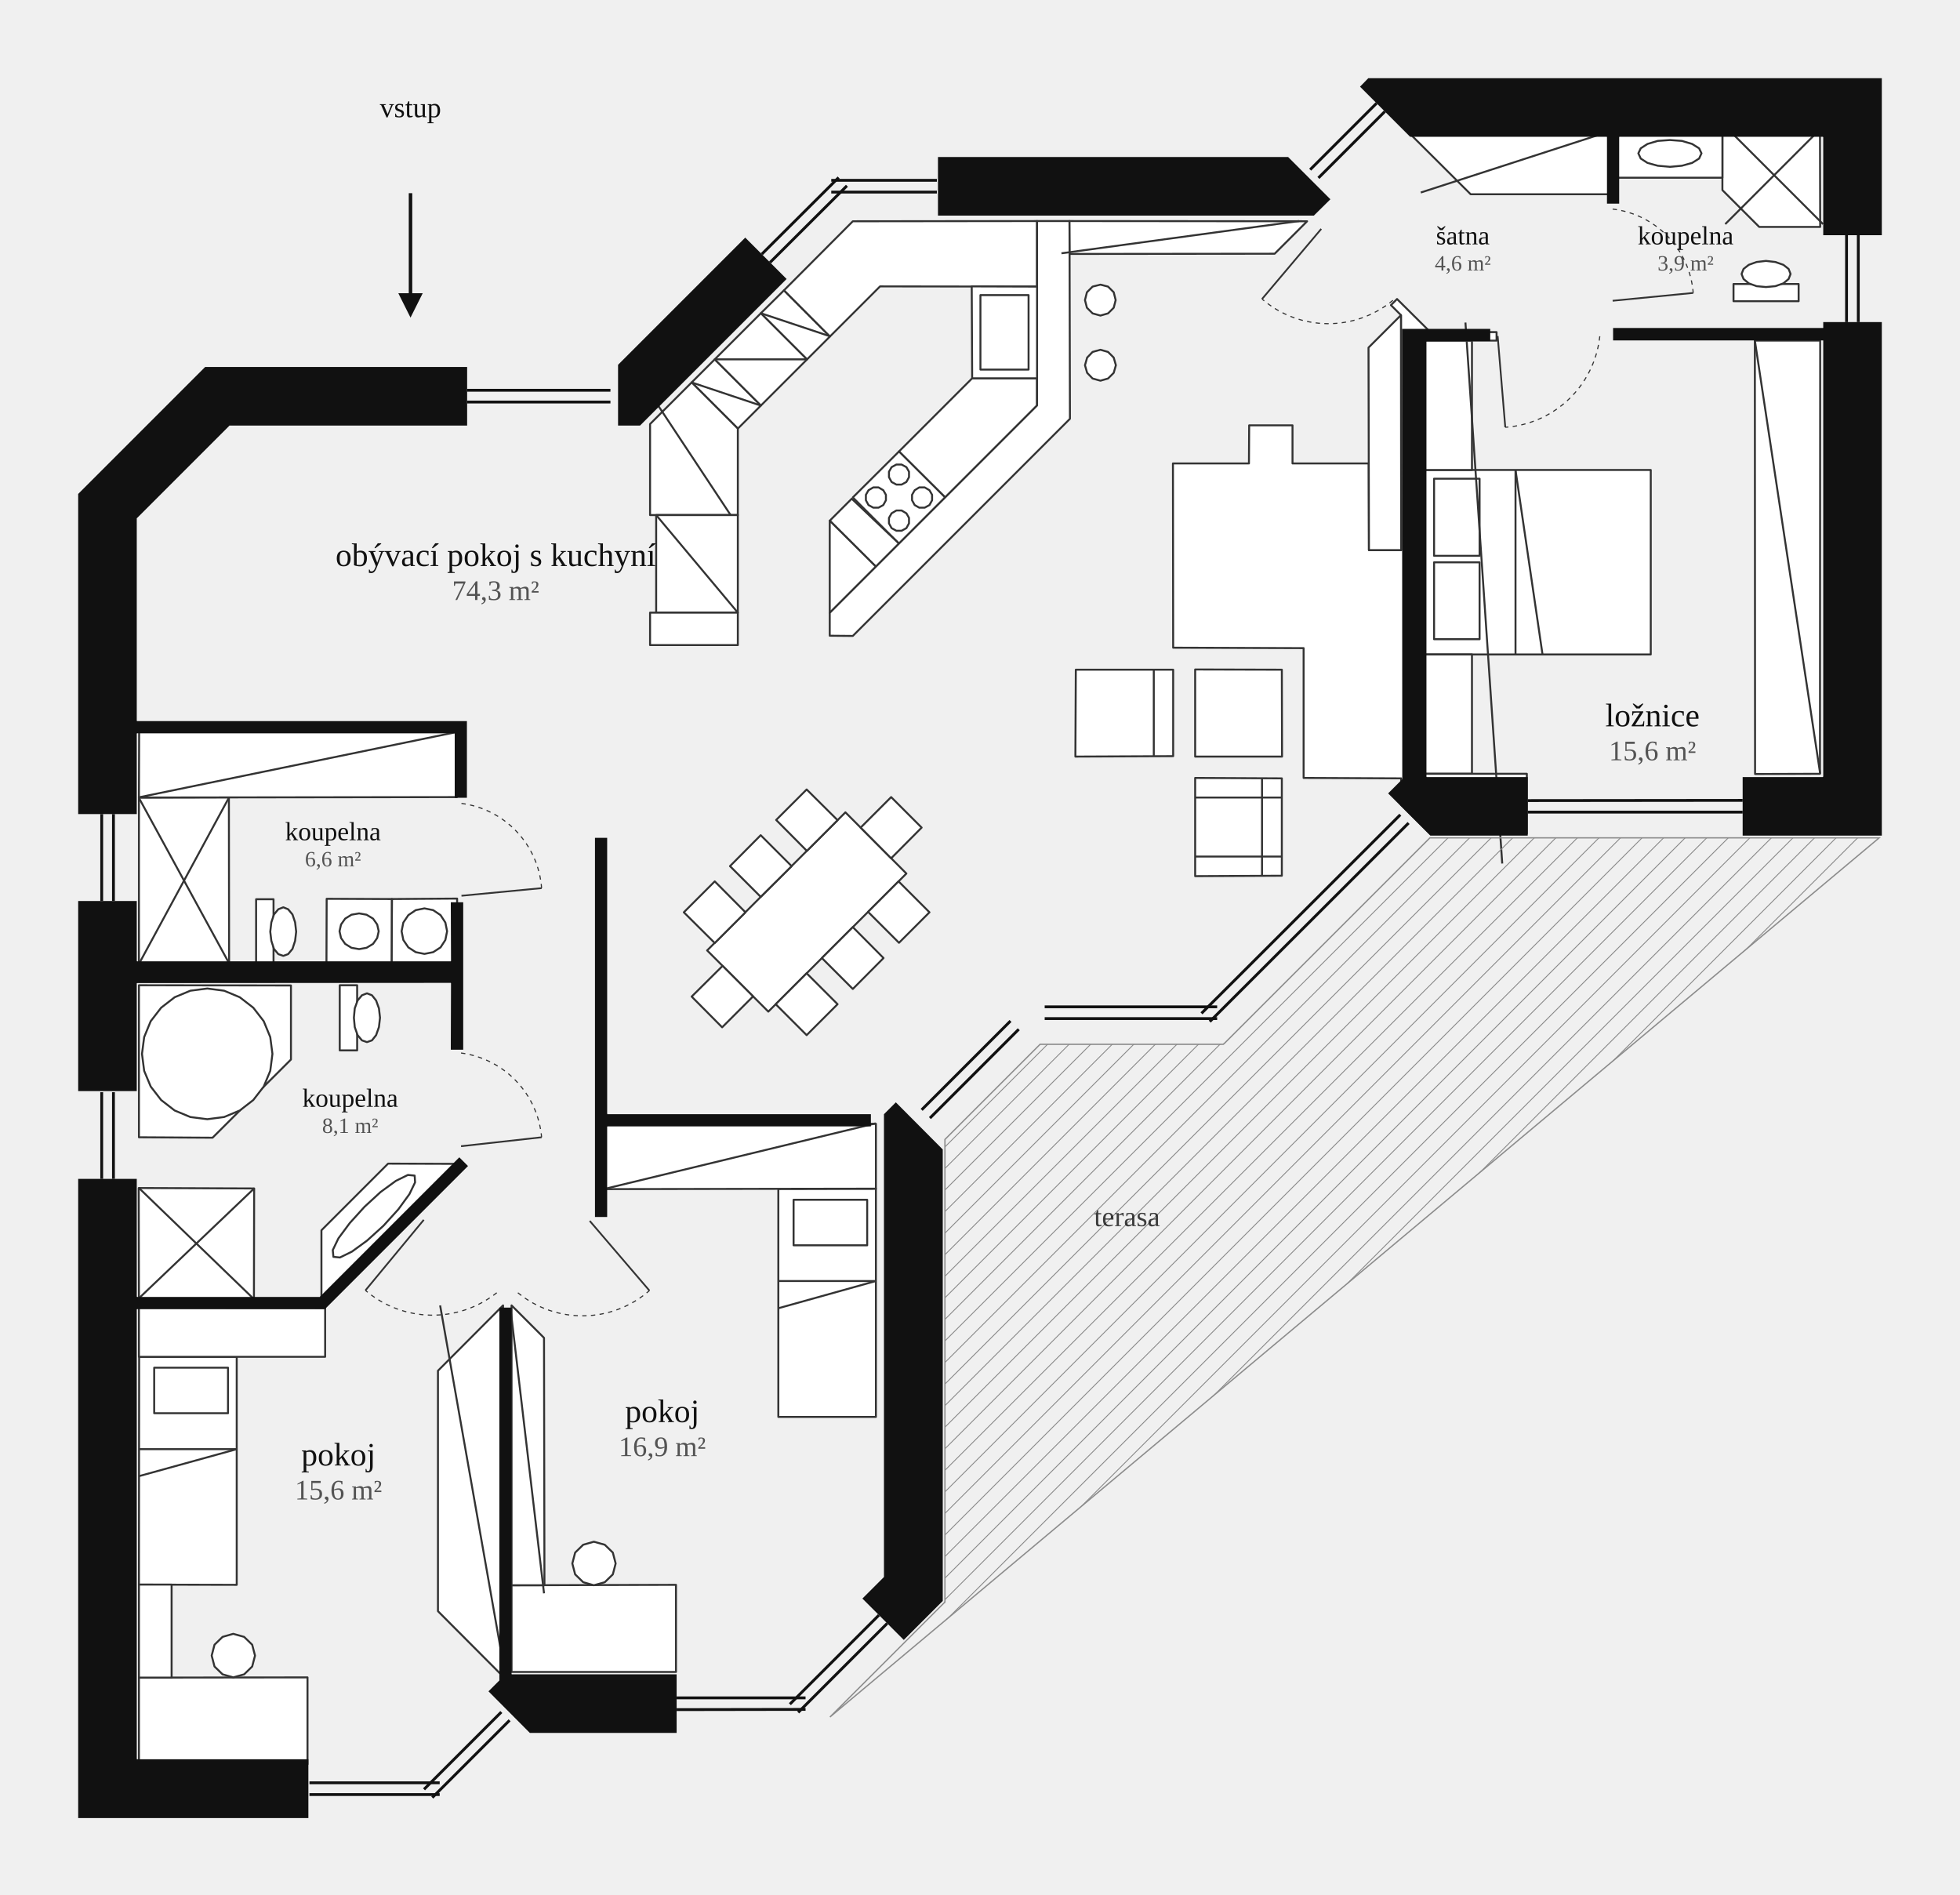
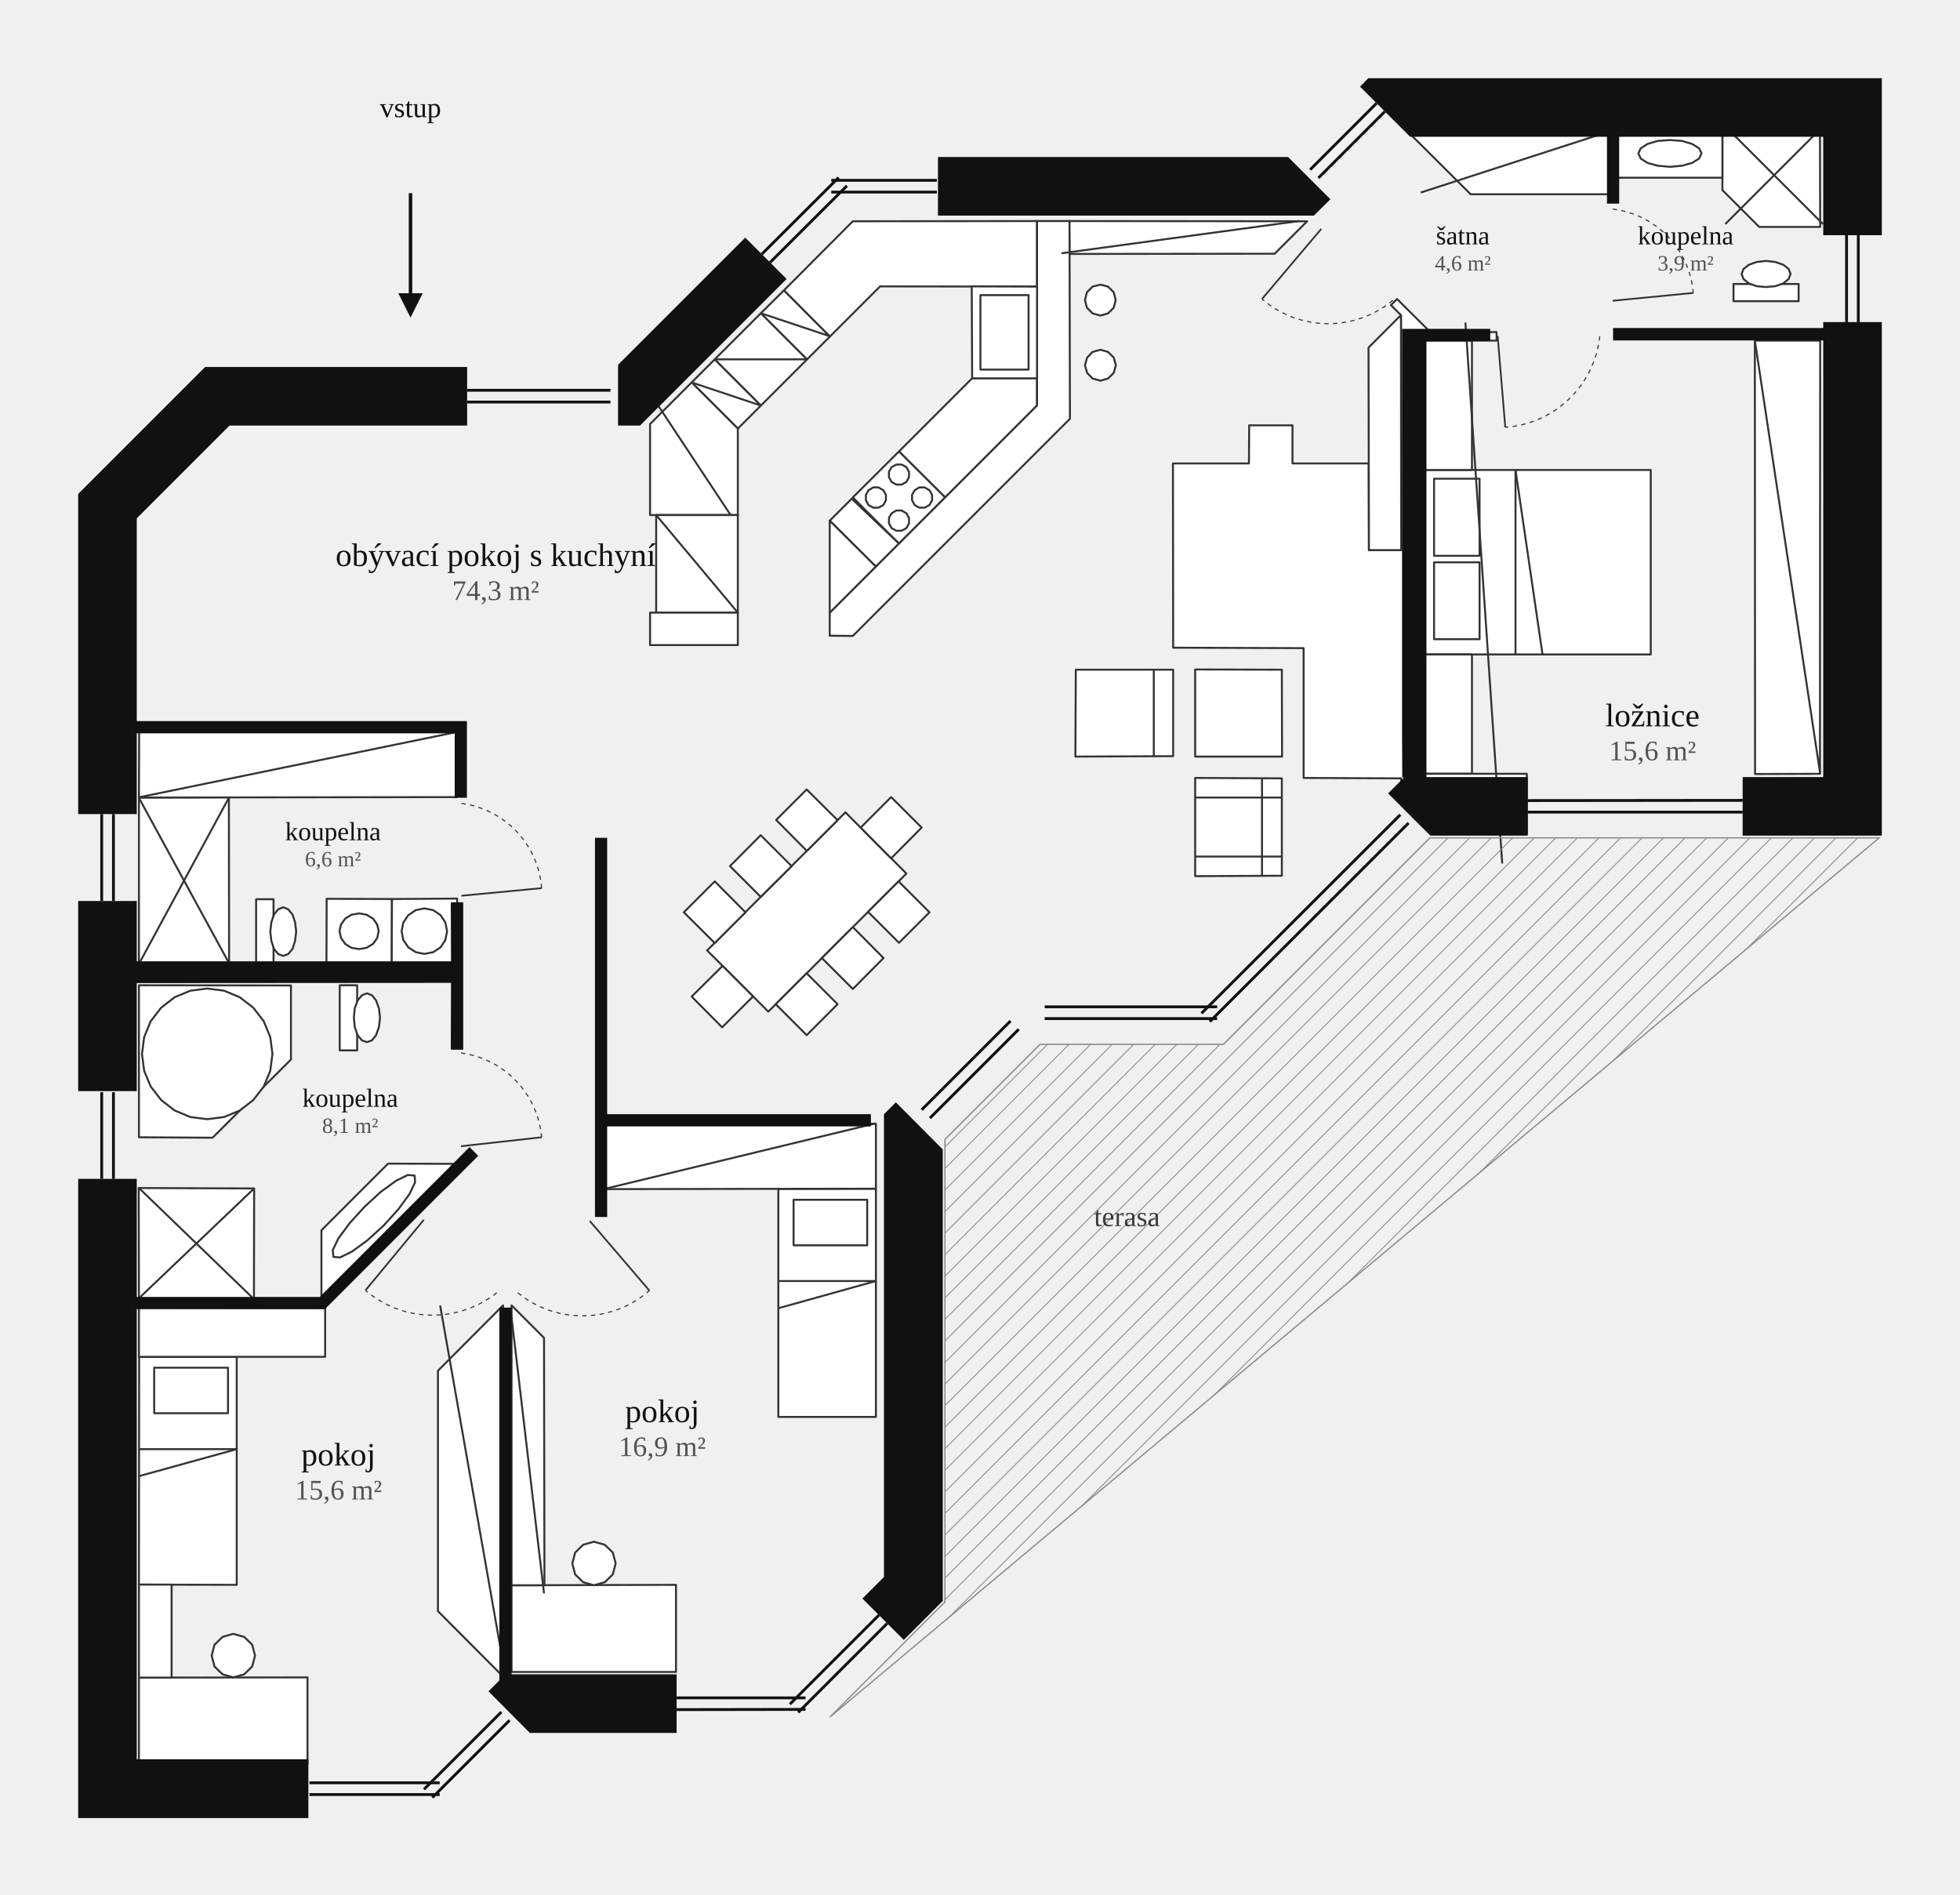
<svg xmlns="http://www.w3.org/2000/svg" viewBox="0 0 900 870" class="floorplan" role="img" aria-label="Půdorys domu 170g78-flexi se zařízením">
  <defs>
    <marker id="sip" viewBox="0 0 10 10" refX="8" refY="5" markerWidth="7" markerHeight="7" orient="auto">
      <path d="M0 0 L10 5 L0 10 Z" fill="#111111" />
    </marker>
    <pattern id="sraf" width="7" height="7" patternUnits="userSpaceOnUse" patternTransform="rotate(45)">
      <path d="M0 0 L0 7" stroke="#8C8C8C" stroke-width=".8" />
    </pattern>
  </defs>
  <style>.furn path{vector-effect:non-scaling-stroke}.doors .arc{stroke-dasharray:2 2;stroke-width:.5}.terasa{fill:url(#sraf);stroke:#8C8C8C;stroke-width:.6}</style>
  <g class="furn" fill="#fff" stroke="#333333" stroke-width=".9" stroke-linejoin="round">
    <path d="M349.4 186.2 L338.8 196.8 L317.6 175.6 L328.2 165.0 L349.4 186.2 Z" />
    <path d="M349.3 186.2 L317.6 175.6" />
    <path d="M370.6 165.0 L349.4 186.2 L328.2 165.0 L349.4 143.8 L370.6 165.0 Z" />
    <path d="M370.5 165.0 L328.2 165.0" />
    <path d="M381.1 154.5 L370.6 165.0 L349.4 143.8 L360.0 133.3 L381.1 154.5 Z" />
    <path d="M381.1 154.4 L349.3 143.8" />
    <path d="M404.1 131.5 L381.1 154.5 L360.0 133.3 L391.6 101.6 L476.2 101.5 L476.2 131.6 L404.1 131.5 Z" />
    <path d="M412.8 207.3 L446.4 173.7 L476.2 173.7 L476.2 186.2 L434.0 228.4 L412.8 207.3 Z" />
    <path d="M391.6 228.4 L412.8 207.3 L434.0 228.4 L412.8 249.6 L391.6 228.4 Z" />
    <path d="M420.0 225.1 L418.8 227.2 L418.8 229.7 L420.0 231.9 L422.1 233.1 L424.6 233.1 L426.8 231.9 L428.0 229.7 L428.0 227.2 L426.8 225.1 L424.6 223.8 L422.1 223.8 Z" />
    <path d="M409.4 235.7 L408.2 237.8 L408.2 240.3 L409.4 242.5 L411.6 243.7 L414.0 243.7 L416.2 242.5 L417.4 240.3 L417.4 237.8 L416.2 235.7 L414.0 234.4 L411.6 234.4 Z" />
    <path d="M409.4 214.5 L408.2 216.6 L408.2 219.1 L409.4 221.3 L411.6 222.5 L414.0 222.5 L416.2 221.3 L417.4 219.1 L417.4 216.6 L416.2 214.5 L414.0 213.3 L411.6 213.3 Z" />
    <path d="M398.8 225.1 L397.6 227.2 L397.6 229.7 L398.8 231.9 L401.0 233.1 L403.4 233.1 L405.6 231.9 L406.8 229.7 L406.8 227.2 L405.6 225.1 L403.4 223.8 L401.0 223.8 Z" />
    <path d="M391.1 229.0 L412.8 249.6 L402.2 260.2 L381.0 239.1 L391.1 229.0 Z" />
    <path d="M338.8 196.8 L338.8 236.5 L298.5 236.5 L298.5 194.7 L317.6 175.6 L338.8 196.8 Z" />
    <path d="M338.6 241.2 L298.3 180.3" />
    <path d="M338.8 236.5 L338.8 281.3 L301.3 281.3 L301.3 236.5 L338.8 236.5 Z" />
    <path d="M338.8 281.3 L301.3 236.5" />
    <path d="M338.8 281.3 L338.8 296.2 L298.5 296.2 L298.5 281.3 L338.8 281.3 Z" />
    <path d="M381.0 281.4 L381.0 239.1 L402.2 260.2 L381.0 281.4 Z" />
    <path d="M381.0 291.9 L381.0 281.4 L476.2 186.2 L476.2 101.5 L491.1 101.5 L491.3 192.3 L391.6 292.0 L381.0 291.9 Z" />
    <path d="M476.2 131.6 L476.2 173.7 L446.4 173.7 L446.2 131.5 L476.2 131.6 Z" />
    <path d="M472.3 169.7 L472.3 135.5 L450.2 135.5 L450.2 169.7 Z" />
    <path d="M790.9 87.3 L790.9 59.2 L835.7 59.2 L835.8 104.2 L807.8 104.2 L790.9 87.3 Z" />
    <path d="M837.1 102.9 L792.2 58.0" />
    <path d="M792.2 102.9 L837.1 58.0" />
    <path d="M63.8 366.2 L105.1 366.1 L105.2 442.5 L63.8 442.6 L63.8 366.2 Z" />
    <path d="M105.3 442.5 L63.7 366.2" />
    <path d="M63.8 442.6 L105.2 366.1" />
    <path d="M116.6 596.4 L64.7 596.4 L63.8 595.5 L63.7 545.5 L116.7 545.7 L116.6 596.4 Z" />
    <path d="M116.8 545.6 L63.6 596.3" />
    <path d="M116.6 596.5 L63.7 545.4" />
    <path d="M97.6 522.4 L63.8 522.2 L63.8 452.4 L133.6 452.5 L133.6 486.5 L97.6 522.4 Z" />
    <path d="M95.2 453.9 L87.4 454.9 L80.2 457.9 L74.0 462.7 L69.2 468.9 L66.2 476.2 L65.2 483.9 L66.2 491.7 L69.2 498.9 L74.0 505.1 L80.2 509.9 L87.4 512.9 L95.2 513.9 L102.9 512.9 L110.1 509.9 L116.3 505.1 L121.1 498.9 L124.1 491.7 L125.1 483.9 L124.1 476.2 L121.1 468.9 L116.3 462.7 L110.1 457.9 L102.9 454.9 Z" />
    <path d="M147.6 564.9 L178.2 534.3 L209.8 534.4 L147.6 596.6 L147.6 564.9 Z" />
    <path d="M190.4 539.8 L187.3 539.5 L181.8 542.2 L174.8 547.3 L167.4 554.1 L160.6 561.6 L155.4 568.6 L152.8 574.0 L153.1 577.1 L156.1 577.4 L161.6 574.7 L168.6 569.6 L176.1 562.8 L182.9 555.3 L188.0 548.3 L190.6 542.9 Z" />
    <path d="M742.6 81.6 L742.6 59.2 L790.9 59.2 L790.9 81.6 L742.6 81.6 Z" />
    <path d="M752.3 70.4 L753.4 72.8 L756.5 74.8 L761.2 76.1 L766.8 76.6 L772.3 76.1 L777.0 74.8 L780.2 72.8 L781.3 70.4 L780.2 68.1 L777.0 66.1 L772.3 64.7 L766.8 64.3 L761.2 64.7 L756.5 66.1 L753.4 68.1 Z" />
    <path d="M180.0 412.8 L209.9 412.6 L209.8 442.4 L179.8 442.5 L180.0 412.8 Z" />
    <path d="M184.4 427.6 L185.2 431.6 L187.5 435.0 L190.9 437.2 L194.9 438.0 L198.9 437.2 L202.3 435.0 L204.5 431.6 L205.3 427.6 L204.5 423.6 L202.3 420.2 L198.9 417.9 L194.9 417.1 L190.9 417.9 L187.5 420.2 L185.2 423.6 Z" />
    <path d="M150.0 412.7 L179.9 412.8 L179.8 442.5 L149.9 442.5 L150.0 412.7 Z" />
    <path d="M155.9 427.6 L156.6 430.7 L158.5 433.4 L161.4 435.2 L164.9 435.8 L168.3 435.2 L171.3 433.4 L173.2 430.7 L173.9 427.6 L173.2 424.5 L171.3 421.8 L168.3 420.0 L164.9 419.4 L161.4 420.0 L158.5 421.8 L156.6 424.5 Z" />
    <path d="M825.9 130.4 L796.0 130.4 L796.0 138.3 L825.9 138.3 Z" />
    <path d="M799.7 125.8 L800.6 128.1 L803.0 130.1 L806.6 131.4 L810.9 131.8 L815.2 131.4 L818.9 130.1 L821.3 128.1 L822.2 125.8 L821.3 123.5 L818.9 121.6 L815.2 120.3 L810.9 119.8 L806.6 120.3 L803.0 121.6 L800.6 123.5 Z" />
    <path d="M164.0 482.3 L164.0 452.4 L156.0 452.4 L156.0 482.3 Z" />
    <path d="M168.5 456.1 L166.2 457.0 L164.2 459.4 L162.9 463.0 L162.5 467.3 L162.9 471.6 L164.2 475.3 L166.2 477.7 L168.5 478.5 L170.8 477.7 L172.7 475.3 L174.0 471.6 L174.5 467.3 L174.0 463.0 L172.7 459.4 L170.8 457.0 Z" />
    <path d="M125.6 442.7 L125.6 412.9 L117.6 412.9 L117.6 442.7 Z" />
    <path d="M130.1 416.6 L127.8 417.5 L125.8 419.9 L124.6 423.5 L124.1 427.8 L124.6 432.0 L125.8 435.7 L127.8 438.1 L130.1 438.9 L132.3 438.1 L134.3 435.7 L135.5 432.0 L136.0 427.8 L135.5 423.5 L134.3 419.9 L132.3 417.5 Z" />
    <path d="M758.0 300.5 L653.5 300.5 L653.5 215.8 L758.0 215.8 L758.0 300.5 Z" />
    <path d="M679.4 219.8 L658.5 219.8 L658.5 255.2 L679.4 255.2 Z" />
    <path d="M679.4 258.2 L658.5 258.2 L658.5 293.5 L679.4 293.5 Z" />
    <path d="M695.9 215.8 L695.9 300.5" />
    <path d="M695.9 215.8 L708.3 300.5" />
    <path d="M63.9 623.0 L108.7 623.0 L108.7 727.7 L63.8 727.6 L63.9 623.0 Z" />
    <path d="M104.7 648.9 L104.7 628.0 L70.8 628.0 L70.8 648.9 Z" />
    <path d="M108.7 665.4 L63.8 665.4" />
    <path d="M108.7 665.4 L63.8 677.8" />
    <path d="M357.4 545.9 L402.2 545.8 L402.2 650.6 L357.4 650.6 L357.4 545.9 Z" />
    <path d="M398.2 571.8 L398.2 550.9 L364.4 550.9 L364.4 571.8 Z" />
    <path d="M402.2 588.2 L357.4 588.2" />
    <path d="M402.2 588.2 L357.4 600.7" />
    <path d="M653.5 300.5 L675.9 300.5 L675.9 355.3 L653.3 355.3 L653.5 300.5 Z" />
    <path d="M675.9 215.8 L653.5 215.8 L653.5 156.4 L675.9 156.4 L675.9 215.8 Z" />
    <path d="M643.4 357.4 L598.6 357.2 L598.6 297.6 L538.7 297.4 L538.6 212.8 L573.5 212.8 L573.6 195.3 L593.5 195.3 L593.5 212.8 L628.5 212.8 L628.6 252.6 L643.4 252.6 L643.3 144.7 L638.7 140.1 L641.5 137.3 L656.8 152.5 L687.2 152.5 L687.2 156.4 L653.5 156.4 L653.3 355.3 L701.1 355.3 L701.1 382.8 L656.8 382.9 L643.3 369.5 L643.4 357.4 Z" />
    <path d="M689.8 396.5 L672.9 148.1" />
    <path d="M538.7 307.5 L538.7 347.2 L493.8 347.4 L494.0 307.5 L538.7 307.5 Z" />
    <path d="M529.8 307.5 L529.8 347.4" />
    <path d="M548.8 402.3 L548.8 357.2 L588.6 357.4 L588.6 402.1 L548.8 402.3 Z" />
    <path d="M579.5 402.3 L579.5 357.2" />
    <path d="M588.5 393.3 L548.7 393.3" />
    <path d="M588.5 366.2 L548.7 366.2" />
    <path d="M548.8 307.4 L588.6 307.5 L588.7 347.4 L548.8 347.4 L548.8 307.4 Z" />
    <path d="M352.8 464.5 L324.7 436.4 L388.2 373.0 L416.2 401.1 L352.8 464.5 Z" />
    <path d="M370.4 475.3 L356.2 461.1 L370.4 446.9 L384.6 461.1 L370.4 475.3 Z" />
    <path d="M412.8 432.9 L398.6 418.7 L412.6 404.7 L426.8 418.9 L412.8 432.9 Z" />
    <path d="M391.6 454.1 L377.4 439.9 L391.6 425.7 L405.7 439.9 L391.6 454.1 Z" />
    <path d="M409.2 394.1 L395.2 380.0 L409.2 366.0 L423.2 380.0 L409.2 394.1 Z" />
    <path d="M331.6 471.7 L317.6 457.6 L331.8 443.5 L345.8 457.5 L331.6 471.7 Z" />
    <path d="M349.3 411.8 L335.2 397.7 L349.3 383.5 L363.5 397.7 L349.3 411.8 Z" />
    <path d="M370.5 390.7 L356.4 376.5 L370.4 362.5 L384.6 376.6 L370.5 390.7 Z" />
    <path d="M328.2 433.0 L314.0 418.9 L328.2 404.7 L342.3 418.9 L328.2 433.0 Z" />
    <path d="M234.9 727.9 L310.4 727.7 L310.4 767.7 L234.9 767.7 L234.9 727.9 Z" />
    <path d="M262.8 717.9 L264.1 722.9 L267.8 726.5 L272.7 727.9 L277.7 726.5 L281.4 722.9 L282.7 717.9 L281.4 712.9 L277.7 709.3 L272.7 707.9 L267.8 709.3 L264.1 712.9 Z" />
    <path d="M63.8 770.3 L141.2 770.2 L141.2 810.1 L63.8 809.9 L63.8 770.3 Z" />
    <path d="M97.2 760.2 L98.5 765.2 L102.2 768.8 L107.1 770.2 L112.1 768.8 L115.8 765.2 L117.1 760.2 L115.8 755.2 L112.1 751.6 L107.1 750.2 L102.2 751.6 L98.5 755.2 Z" />
    <path d="M498.2 137.8 L499.1 141.3 L501.7 143.9 L505.3 144.9 L508.8 143.9 L511.4 141.3 L512.3 137.8 L511.4 134.2 L508.8 131.6 L505.3 130.7 L501.7 131.6 L499.1 134.2 Z" />
    <path d="M498.2 167.7 L499.2 171.2 L501.7 173.8 L505.3 174.8 L508.8 173.8 L511.4 171.2 L512.4 167.7 L511.4 164.2 L508.8 161.6 L505.3 160.6 L501.7 161.6 L499.2 164.2 Z" />
    <path d="M805.9 355.4 L805.8 156.4 L835.8 156.4 L835.7 355.3 L805.9 355.4 Z" />
    <path d="M835.8 355.3 L805.8 156.3" />
    <path d="M209.8 366.0 L63.8 366.2 L63.9 336.2 L209.8 336.2 L209.8 366.0 Z" />
    <path d="M209.8 336.1 L63.8 366.1" />
    <path d="M201.1 739.8 L201.1 629.4 L231.0 599.4 L231.0 769.8 L201.1 739.8 Z" />
    <path d="M232.1 769.8 L202.1 599.4" />
    <path d="M402.2 545.8 L277.3 546.0 L277.3 515.8 L402.2 516.0 L402.2 545.8 Z" />
    <path d="M402.1 515.8 L277.2 546.0" />
    <path d="M675.3 89.2 L645.4 59.4 L738.7 59.2 L738.6 89.2 L675.3 89.2 Z" />
    <path d="M745.6 58.2 L652.4 88.4" />
    <path d="M149.3 623.0 L63.8 623.0 L63.8 600.5 L149.3 600.6 L149.3 623.0 Z" />
    <path d="M234.9 599.4 L249.8 614.3 L250.0 727.9 L234.9 727.9 L234.9 599.4 Z" />
    <path d="M249.8 731.6 L234.7 603.2" />
    <path d="M600.2 101.6 L585.3 116.5 L491.2 116.6 L491.1 101.5 L600.2 101.6 Z" />
    <path d="M596.5 101.5 L487.4 116.3" />
    <path d="M643.4 252.6 L628.6 252.6 L628.4 159.6 L643.3 144.7 L643.4 252.6 Z" />
    <path d="M63.8 727.6 L78.8 727.6 L78.8 770.3 L63.8 770.3 L63.8 727.6 Z" />
  </g>
  <g class="eyes" fill="#8C8C8C" />
  <g fill="#111111" fill-rule="evenodd">
    <path d="M740.7 150.6 L740.7 150.6 L740.7 150.6 L837.0 150.6 L837.0 150.6 L837.0 150.6 L837.0 150.6 L837.1 150.6 L837.1 150.6 L837.1 150.6 L837.1 150.6 L837.1 150.6 L837.1 150.6 L837.1 150.6 L837.2 150.5 L837.2 150.5 L837.2 150.5 L837.2 150.5 L837.2 150.5 L837.2 150.4 L837.2 147.9 L837.2 147.9 L837.2 147.9 L864.1 147.9 L864.1 147.9 L864.1 147.9 L864.1 383.7 L864.1 383.7 L864.1 383.7 L800.2 383.7 L800.2 383.7 L800.2 383.7 L800.2 356.8 L800.2 356.8 L800.2 356.8 L837.0 356.8 L837.0 356.8 L837.0 356.8 L837.0 356.8 L837.0 356.7 L837.1 356.7 L837.1 356.7 L837.1 356.7 L837.1 356.7 L837.1 356.7 L837.1 356.7 L837.1 356.7 L837.2 356.6 L837.2 356.6 L837.2 356.6 L837.2 356.6 L837.2 356.6 L837.2 156.5 L837.2 156.4 L837.2 156.4 L837.2 156.4 L837.2 156.4 L837.2 156.4 L837.1 156.3 L837.1 156.3 L837.1 156.3 L837.1 156.3 L837.1 156.3 L837.1 156.3 L837.1 156.3 L837.0 156.3 L837.0 156.3 L837.0 156.3 L837.0 156.3 L740.7 156.3 L740.7 156.3 L740.7 156.2 L740.7 150.6 Z" />
    <path d="M624.5 39.8 L624.5 39.8 L628.3 35.9 L628.3 35.9 L628.3 35.9 L864.1 35.9 L864.1 35.9 L864.1 35.9 L864.1 108.0 L864.1 108.0 L864.1 108.0 L837.2 108.0 L837.2 108.0 L837.2 108.0 L837.2 63.0 L837.2 63.0 L837.2 63.0 L837.2 63.0 L837.2 63.0 L837.1 62.9 L837.1 62.9 L837.1 62.9 L837.1 62.9 L837.1 62.9 L837.1 62.9 L837.1 62.9 L837.0 62.8 L837.0 62.8 L837.0 62.8 L837.0 62.8 L837.0 62.8 L743.7 62.8 L743.7 62.8 L743.7 62.8 L743.6 62.8 L743.6 62.8 L743.6 62.9 L743.6 62.9 L743.6 62.9 L743.6 62.9 L743.6 62.9 L743.5 62.9 L743.5 62.9 L743.5 63.0 L743.5 63.0 L743.5 63.0 L743.5 63.0 L743.5 63.0 L743.5 93.5 L743.5 93.5 L743.5 93.5 L737.9 93.5 L737.9 93.5 L737.9 93.5 L737.9 63.0 L737.9 63.0 L737.9 63.0 L737.9 63.0 L737.9 63.0 L737.9 62.9 L737.9 62.9 L737.9 62.9 L737.9 62.9 L737.9 62.9 L737.8 62.9 L737.8 62.9 L737.8 62.8 L737.8 62.8 L737.8 62.8 L737.7 62.8 L737.7 62.8 L647.5 62.8 L647.5 62.8 L647.5 62.8 L624.5 39.8 L624.5 39.8 Z" />
-     <path d="M637.4 364.3 L637.4 364.3 L643.8 357.9 L643.8 357.9 L643.8 357.9 L643.8 357.9 L643.8 357.9 L643.8 357.9 L643.8 357.8 L643.9 357.8 L643.9 357.8 L643.8 151.0 L643.8 151.0 L643.8 151.0 L684.3 151.0 L684.3 151.0 L684.3 151.0 L684.3 156.6 L684.3 156.6 L684.3 156.6 L655.2 156.6 L655.2 156.6 L655.2 156.6 L655.2 156.6 L655.2 156.6 L655.1 156.6 L655.1 156.6 L655.1 156.6 L655.1 156.6 L655.1 156.6 L655.1 156.7 L655.1 156.7 L655.0 156.7 L655.0 156.7 L655.0 156.7 L655.0 156.7 L655.0 156.8 L655.0 356.6 L655.0 356.6 L655.0 356.6 L655.0 356.6 L655.0 356.6 L655.0 356.7 L655.0 356.7 L655.0 356.7 L655.1 356.7 L655.1 356.7 L655.1 356.7 L655.1 356.7 L655.1 356.7 L655.1 356.8 L655.2 356.8 L655.2 356.8 L655.2 356.8 L701.5 356.8 L701.5 356.8 L701.5 356.8 L701.5 383.7 L701.5 383.7 L701.5 383.7 L656.8 383.7 L656.8 383.7 L656.8 383.7 L637.4 364.3 L637.4 364.3 Z" />
+     <path d="M637.4 364.3 L637.4 364.3 L644.4 357.3 L644.4 357.3 L644.5 357.3 L644.5 357.3 L644.5 357.2 L644.5 357.2 L644.5 357.2 L644.5 357.2 L644.5 357.2 L644.5 357.1 L644.5 357.1 L644.5 357.1 L644.5 357.1 L644.5 357.1 L644.5 357.0 L644.4 357.0 L644.4 357.0 L644.4 357.0 L644.4 357.0 L644.4 357.0 L644.4 357.0 L644.3 357.0 L644.3 357.0 L644.3 357.0 L644.3 357.0 L643.9 357.0 L643.9 357.0 L643.9 357.0 L643.8 337.0 L643.8 151.0 L643.8 151.0 L643.8 151.0 L684.3 151.0 L684.3 151.0 L684.3 151.0 L684.3 156.6 L684.3 156.6 L684.3 156.6 L655.2 156.6 L655.2 156.6 L655.2 156.6 L655.2 156.6 L655.2 156.6 L655.1 156.6 L655.1 156.6 L655.1 156.6 L655.1 156.6 L655.1 156.6 L655.1 156.7 L655.1 156.7 L655.0 156.7 L655.0 156.7 L655.0 156.7 L655.0 156.7 L655.0 156.8 L655.0 337.0 L655.0 356.6 L655.0 356.6 L655.0 356.6 L655.0 356.6 L655.0 356.6 L655.0 356.7 L655.0 356.7 L655.0 356.7 L655.1 356.7 L655.1 356.7 L655.1 356.7 L655.1 356.7 L655.1 356.7 L655.1 356.8 L655.2 356.8 L655.2 356.8 L655.2 356.8 L701.5 356.8 L701.5 356.8 L701.5 356.8 L701.5 383.7 L701.5 383.7 L701.5 383.7 L656.8 383.7 L656.8 383.7 L656.8 383.7 L637.4 364.3 L637.4 364.3 Z" />
    <path d="M430.7 99.0 L430.7 99.0 L430.7 72.1 L430.7 72.1 L430.7 72.1 L591.5 72.1 L591.5 72.1 L591.5 72.1 L610.9 91.5 L610.9 91.5 L610.9 91.5 L603.3 99.0 L603.3 99.0 L603.3 99.0 L430.7 99.0 L430.7 99.0 Z" />
    <path d="M396.0 734.0 L396.0 734.0 L405.9 724.1 L405.9 724.1 L405.9 724.1 L405.9 724.0 L405.9 724.0 L405.9 724.0 L405.9 724.0 L405.9 724.0 L405.9 724.0 L405.9 511.6 L405.9 511.6 L405.9 511.6 L411.3 506.2 L411.3 506.2 L411.4 506.2 L432.8 527.7 L432.9 527.7 L432.9 527.7 L432.9 735.2 L432.9 735.2 L432.8 735.2 L415.0 753.0 L415.0 753.0 L415.0 753.0 L396.0 734.0 L396.0 734.0 Z" />
    <path d="M273.2 558.8 L273.2 558.8 L273.2 384.7 L273.2 384.7 L273.2 384.7 L278.8 384.7 L278.8 384.7 L278.8 384.7 L278.8 511.4 L278.8 511.4 L278.9 511.4 L278.9 511.5 L278.9 511.5 L278.9 511.5 L278.9 511.5 L278.9 511.5 L278.9 511.5 L278.9 511.6 L278.9 511.6 L279.0 511.6 L279.0 511.6 L279.0 511.6 L279.0 511.6 L279.0 511.6 L279.0 511.6 L399.9 511.6 L399.9 511.6 L399.9 511.6 L399.9 517.2 L399.9 517.2 L399.9 517.2 L279.0 517.2 L279.0 517.2 L279.0 517.2 L279.0 517.2 L279.0 517.2 L279.0 517.2 L278.9 517.2 L278.9 517.2 L278.9 517.2 L278.9 517.2 L278.9 517.3 L278.9 517.3 L278.9 517.3 L278.9 517.3 L278.9 517.3 L278.8 517.3 L278.8 517.4 L278.8 558.8 L278.8 558.8 L278.8 558.8 L273.2 558.8 L273.2 558.8 Z" />
    <path d="M283.8 195.4 L283.8 195.4 L283.8 167.5 L283.8 167.5 L283.8 167.5 L342.2 109.1 L342.2 109.1 L342.2 109.1 L361.2 128.1 L361.2 128.1 L361.2 128.1 L293.9 195.4 L293.9 195.4 L293.9 195.4 L283.8 195.4 L283.8 195.4 Z" />
    <path d="M224.3 776.6 L224.3 776.6 L229.2 771.7 L229.2 771.7 L229.3 771.7 L229.3 771.7 L229.3 771.7 L229.3 771.6 L229.3 771.6 L229.3 771.6 L229.3 771.6 L229.3 600.4 L229.3 600.4 L229.3 600.4 L234.9 600.4 L234.9 600.4 L234.9 600.4 L234.9 768.6 L234.9 768.6 L234.9 768.6 L234.9 768.6 L234.9 768.6 L234.9 768.6 L234.9 768.7 L234.9 768.7 L234.9 768.7 L234.9 768.7 L234.9 768.7 L235.0 768.7 L235.0 768.7 L235.0 768.7 L235.0 768.7 L235.0 768.8 L235.1 768.8 L310.7 768.8 L310.7 768.8 L310.7 768.8 L310.7 795.7 L310.7 795.7 L310.7 795.7 L243.4 795.7 L243.4 795.7 L243.3 795.7 L224.3 776.6 L224.3 776.6 Z" />
-     <path d="M35.9 541.4 L35.9 541.3 L35.9 541.3 L62.8 541.3 L62.8 541.3 L62.8 541.4 L62.8 595.3 L62.8 595.3 L62.8 595.3 L62.8 595.3 L62.8 595.4 L62.9 595.4 L62.9 595.4 L62.9 595.4 L62.9 595.4 L62.9 595.4 L62.9 595.5 L62.9 595.5 L63.0 595.5 L63.0 595.5 L63.0 595.5 L63.0 595.5 L63.0 595.5 L146.8 595.5 L146.8 595.5 L146.8 595.5 L146.8 595.5 L146.9 595.5 L146.9 595.5 L146.9 595.5 L146.9 595.4 L146.9 595.4 L210.9 531.4 L210.9 531.4 L210.9 531.4 L214.9 535.4 L214.9 535.4 L214.9 535.4 L149.2 601.1 L149.2 601.1 L149.2 601.1 L63.0 601.1 L63.0 601.1 L63.0 601.1 L63.0 601.1 L63.0 601.1 L62.9 601.1 L62.9 601.1 L62.9 601.1 L62.9 601.1 L62.9 601.1 L62.9 601.1 L62.9 601.2 L62.8 601.2 L62.8 601.2 L62.8 601.2 L62.8 601.2 L62.8 601.3 L62.8 807.6 L62.8 807.7 L62.8 807.7 L62.8 807.7 L62.8 807.7 L62.9 807.7 L62.9 807.8 L62.9 807.8 L62.9 807.8 L62.9 807.8 L62.9 807.8 L62.9 807.8 L63.0 807.8 L63.0 807.8 L63.0 807.8 L63.0 807.8 L63.0 807.8 L141.6 807.8 L141.6 807.8 L141.6 807.9 L141.6 834.8 L141.6 834.8 L141.6 834.8 L35.9 834.8 L35.9 834.8 L35.9 834.8 L35.9 541.4 Z" />
+     <path d="M35.9 541.4 L35.9 541.3 L35.9 541.3 L62.8 541.3 L62.8 541.3 L62.8 541.4 L62.8 595.3 L62.8 595.3 L62.8 595.3 L62.8 595.3 L62.8 595.4 L62.9 595.4 L62.9 595.4 L62.9 595.4 L62.9 595.4 L62.9 595.4 L62.9 595.5 L62.9 595.5 L63.0 595.5 L63.0 595.5 L63.0 595.5 L63.0 595.5 L63.0 595.5 L146.8 595.5 L146.8 595.5 L146.8 595.5 L146.8 595.5 L146.9 595.5 L146.9 595.5 L146.9 595.5 L146.9 595.4 L146.9 595.4 L215.6 526.7 L215.6 526.7 L215.6 526.7 L219.6 530.7 L219.6 530.7 L219.6 530.7 L149.2 601.1 L149.2 601.1 L149.2 601.1 L63.0 601.1 L63.0 601.1 L63.0 601.1 L63.0 601.1 L63.0 601.1 L62.9 601.1 L62.9 601.1 L62.9 601.1 L62.9 601.1 L62.9 601.1 L62.9 601.1 L62.9 601.2 L62.8 601.2 L62.8 601.2 L62.8 601.2 L62.8 601.2 L62.8 601.3 L62.8 807.6 L62.8 807.7 L62.8 807.7 L62.8 807.7 L62.8 807.7 L62.9 807.7 L62.9 807.8 L62.9 807.8 L62.9 807.8 L62.9 807.8 L62.9 807.8 L62.9 807.8 L63.0 807.8 L63.0 807.8 L63.0 807.8 L63.0 807.8 L63.0 807.8 L141.6 807.8 L141.6 807.8 L141.6 807.9 L141.6 834.8 L141.6 834.8 L141.6 834.8 L35.9 834.8 L35.9 834.8 L35.9 834.8 L35.9 541.4 Z" />
    <path d="M35.9 373.8 L35.9 373.8 L35.9 226.8 L35.9 226.8 L35.9 226.8 L94.2 168.5 L94.2 168.5 L94.2 168.5 L214.5 168.5 L214.5 168.5 L214.5 168.5 L214.5 195.4 L214.5 195.4 L214.5 195.4 L105.4 195.4 L105.4 195.4 L105.4 195.4 L105.4 195.4 L105.4 195.4 L105.4 195.4 L105.3 195.4 L105.3 195.4 L105.3 195.5 L62.9 237.9 L62.9 237.9 L62.9 237.9 L62.9 237.9 L62.8 237.9 L62.8 238.0 L62.8 238.0 L62.8 238.0 L62.8 238.0 L62.8 330.9 L62.8 330.9 L62.8 331.0 L62.8 331.0 L62.8 331.0 L62.9 331.0 L62.9 331.0 L62.9 331.0 L62.9 331.1 L62.9 331.1 L62.9 331.1 L62.9 331.1 L63.0 331.1 L63.0 331.1 L63.0 331.1 L63.0 331.1 L63.0 331.1 L214.4 331.1 L214.4 331.1 L214.4 331.1 L214.4 366.3 L214.4 366.3 L214.4 366.3 L208.8 366.3 L208.8 366.3 L208.8 366.3 L208.8 336.9 L208.8 336.9 L208.8 336.9 L208.8 336.8 L208.8 336.8 L208.8 336.8 L208.8 336.8 L208.8 336.8 L208.8 336.7 L208.8 336.7 L208.8 336.7 L208.7 336.7 L208.7 336.7 L208.7 336.7 L208.7 336.7 L208.7 336.7 L208.6 336.7 L63.0 336.7 L63.0 336.7 L63.0 336.7 L63.0 336.7 L63.0 336.7 L62.9 336.7 L62.9 336.7 L62.9 336.7 L62.9 336.7 L62.9 336.8 L62.9 336.8 L62.9 336.8 L62.8 336.8 L62.8 336.8 L62.8 336.9 L62.8 336.9 L62.8 336.9 L62.8 373.8 L62.8 373.8 L62.8 373.8 L35.9 373.8 L35.9 373.8 Z" />
    <path d="M35.9 501.0 L35.9 500.9 L35.9 413.8 L35.9 413.7 L35.9 413.7 L62.8 413.7 L62.8 413.7 L62.8 413.8 L62.8 441.2 L62.8 441.2 L62.8 441.2 L62.8 441.2 L62.8 441.3 L62.8 441.3 L62.9 441.3 L62.9 441.3 L62.9 441.3 L62.9 441.3 L62.9 441.3 L62.9 441.4 L62.9 441.4 L63.0 441.4 L63.0 441.4 L63.0 441.4 L63.0 441.4 L206.9 441.4 L206.9 441.4 L206.9 441.4 L206.9 441.4 L207.0 441.4 L207.0 441.4 L207.0 441.3 L207.0 441.3 L207.0 441.3 L207.0 441.3 L207.0 441.3 L207.1 441.3 L207.1 441.3 L207.1 441.2 L207.1 441.2 L207.1 441.2 L207.1 441.2 L207.0 414.3 L207.0 414.3 L207.0 414.3 L212.7 414.3 L212.7 414.3 L212.7 414.3 L212.7 481.9 L212.7 482.0 L212.7 482.0 L207.0 482.0 L207.0 482.0 L207.0 481.9 L207.1 451.5 L207.1 451.5 L207.1 451.5 L207.1 451.5 L207.1 451.4 L207.1 451.4 L207.0 451.4 L207.0 451.4 L207.0 451.4 L207.0 451.4 L207.0 451.4 L207.0 451.3 L207.0 451.3 L206.9 451.3 L206.9 451.3 L206.9 451.3 L206.9 451.3 L63.0 451.4 L63.0 451.4 L63.0 451.4 L63.0 451.4 L62.9 451.4 L62.9 451.4 L62.9 451.4 L62.9 451.4 L62.9 451.4 L62.9 451.4 L62.9 451.4 L62.8 451.5 L62.8 451.5 L62.8 451.5 L62.8 451.5 L62.8 451.5 L62.8 451.6 L62.8 500.9 L62.8 501.0 L62.8 501.0 L35.9 501.0 L35.9 501.0 Z" />
  </g>
  <g stroke="#111111" stroke-width="1.3" fill="none">
    <path d="M142.1 824.0 L201.9 824.0" />
    <path d="M142.1 818.6 L201.9 818.6" />
    <path d="M198.5 825.4 L234.0 789.9" />
    <path d="M194.7 821.6 L230.2 786.1" />
    <path d="M310.7 785.0 L369.9 784.9" />
    <path d="M310.7 779.6 L369.9 779.6" />
    <path d="M366.5 786.3 L407.4 745.4" />
    <path d="M362.7 782.5 L403.6 741.6" />
    <path d="M427.0 513.4 L467.8 472.6" />
    <path d="M423.2 509.6 L464.0 468.8" />
    <path d="M479.7 467.7 L558.9 467.7" />
    <path d="M479.7 462.3 L558.9 462.3" />
    <path d="M555.5 469.1 L646.8 377.9" />
    <path d="M551.7 465.3 L643.0 374.1" />
    <path d="M701.5 372.9 L800.2 372.9" />
    <path d="M701.5 367.6 L800.2 367.5" />
    <path d="M853.3 147.9 L853.3 108.0" />
    <path d="M847.9 147.9 L847.9 108.0" />
    <path d="M632.1 47.4 L601.6 77.9" />
    <path d="M635.9 51.2 L605.4 81.7" />
    <path d="M430.2 82.8 L381.7 82.8" />
    <path d="M430.2 88.2 L381.7 88.2" />
    <path d="M385.1 81.5 L349.8 116.7" />
    <path d="M388.9 85.3 L353.6 120.5" />
    <path d="M280.3 179.2 L214.5 179.2" />
    <path d="M280.3 184.6 L214.5 184.6" />
    <path d="M46.7 373.8 L46.7 413.7" />
    <path d="M52.1 373.8 L52.1 413.7" />
    <path d="M46.7 501.5 L46.7 541.3" />
    <path d="M52.1 501.5 L52.1 541.3" />
  </g>
  <g class="doors" fill="none" stroke="#333333" stroke-width=".8">
    <path d="M740.5 138.1 L777.5 134.5" />
    <path class="arc" d="M740.5 96.0 A42.1 42.1 0 0 1 777.5 134.5" />
    <path d="M687.7 154.3 L691.2 196.2" />
    <path class="arc" d="M734.6 154.4 A46.9 46.9 0 0 1 691.2 196.2" />
    <path d="M606.7 105.1 L579.5 137.3" />
    <path class="arc" d="M639.6 137.9 A46.5 46.5 0 0 1 579.5 137.3" />
    <path d="M211.9 411.3 L248.7 407.8" />
    <path class="arc" d="M211.9 368.9 A42.4 42.4 0 0 1 248.7 407.8" />
    <path d="M211.7 526.3 L248.7 522.2" />
    <path class="arc" d="M211.7 483.5 A42.8 42.8 0 0 1 248.7 522.2" />
    <path d="M194.6 560.1 L167.8 592.5" />
    <path class="arc" d="M228.1 593.6 A47.4 47.4 0 0 1 167.8 592.5" />
    <path d="M270.8 560.6 L298.2 592.6" />
    <path class="arc" d="M237.8 593.6 A46.7 46.7 0 0 0 298.2 592.6" />
  </g>
  <g fill="#111111" text-anchor="middle">
    <text x="152.9" y="385.8" font-size="12">koupelna<tspan x="152.9" dy="1.2em" font-size="10" fill-opacity=".7">6,6 m²</tspan>
    </text>
    <text x="160.8" y="508.2" font-size="12">koupelna<tspan x="160.8" dy="1.2em" font-size="10" fill-opacity=".7">8,1 m²</tspan>
    </text>
    <text x="227.6" y="259.9" font-size="15">obývací pokoj s kuchyní<tspan x="227.6" dy="1.2em" font-size="13" fill-opacity=".7">74,3 m²</tspan>
    </text>
    <text x="671.7" y="112.2" font-size="12">šatna<tspan x="671.7" dy="1.2em" font-size="10" fill-opacity=".7">4,6 m²</tspan>
    </text>
    <text x="155.4" y="672.9" font-size="15">pokoj<tspan x="155.4" dy="1.2em" font-size="13" fill-opacity=".7">15,6 m²</tspan>
    </text>
    <text x="774.0" y="112.2" font-size="12">koupelna<tspan x="774.0" dy="1.2em" font-size="10" fill-opacity=".7">3,9 m²</tspan>
    </text>
    <text x="304.1" y="653.0" font-size="15">pokoj<tspan x="304.1" dy="1.2em" font-size="13" fill-opacity=".7">16,9 m²</tspan>
    </text>
    <text x="758.8" y="333.5" font-size="15">ložnice<tspan x="758.8" dy="1.2em" font-size="13" fill-opacity=".7">15,6 m²</tspan>
    </text>
  </g>
  <g fill="#111111">
    <g class="vstup">
      <path d="M188.5 88.7 L188.5 143.6" stroke="#111111" stroke-width="1.6" marker-end="url(#sip)" />
      <text x="188.5" y="53.8" font-size="13" text-anchor="middle">vstup</text>
    </g>
    <path class="terasa" d="M381.1 788.4 L433.6 735.9 L433.7 735.9 L433.7 735.8 L433.8 735.7 L433.8 735.6 L433.8 735.5 L433.9 735.4 L433.9 735.3 L433.9 735.2 L433.9 523.2 L477.6 479.5 L561.4 479.5 L561.5 479.5 L561.6 479.5 L561.7 479.5 L561.8 479.4 L561.8 479.4 L561.9 479.3 L562.0 479.3 L562.1 479.2 L656.6 384.7 L862.9 384.7 L381.1 788.4 Z" />
    <text x="517.5" y="563.0" font-size="13" text-anchor="middle" fill-opacity=".8">terasa</text>
  </g>
</svg>
